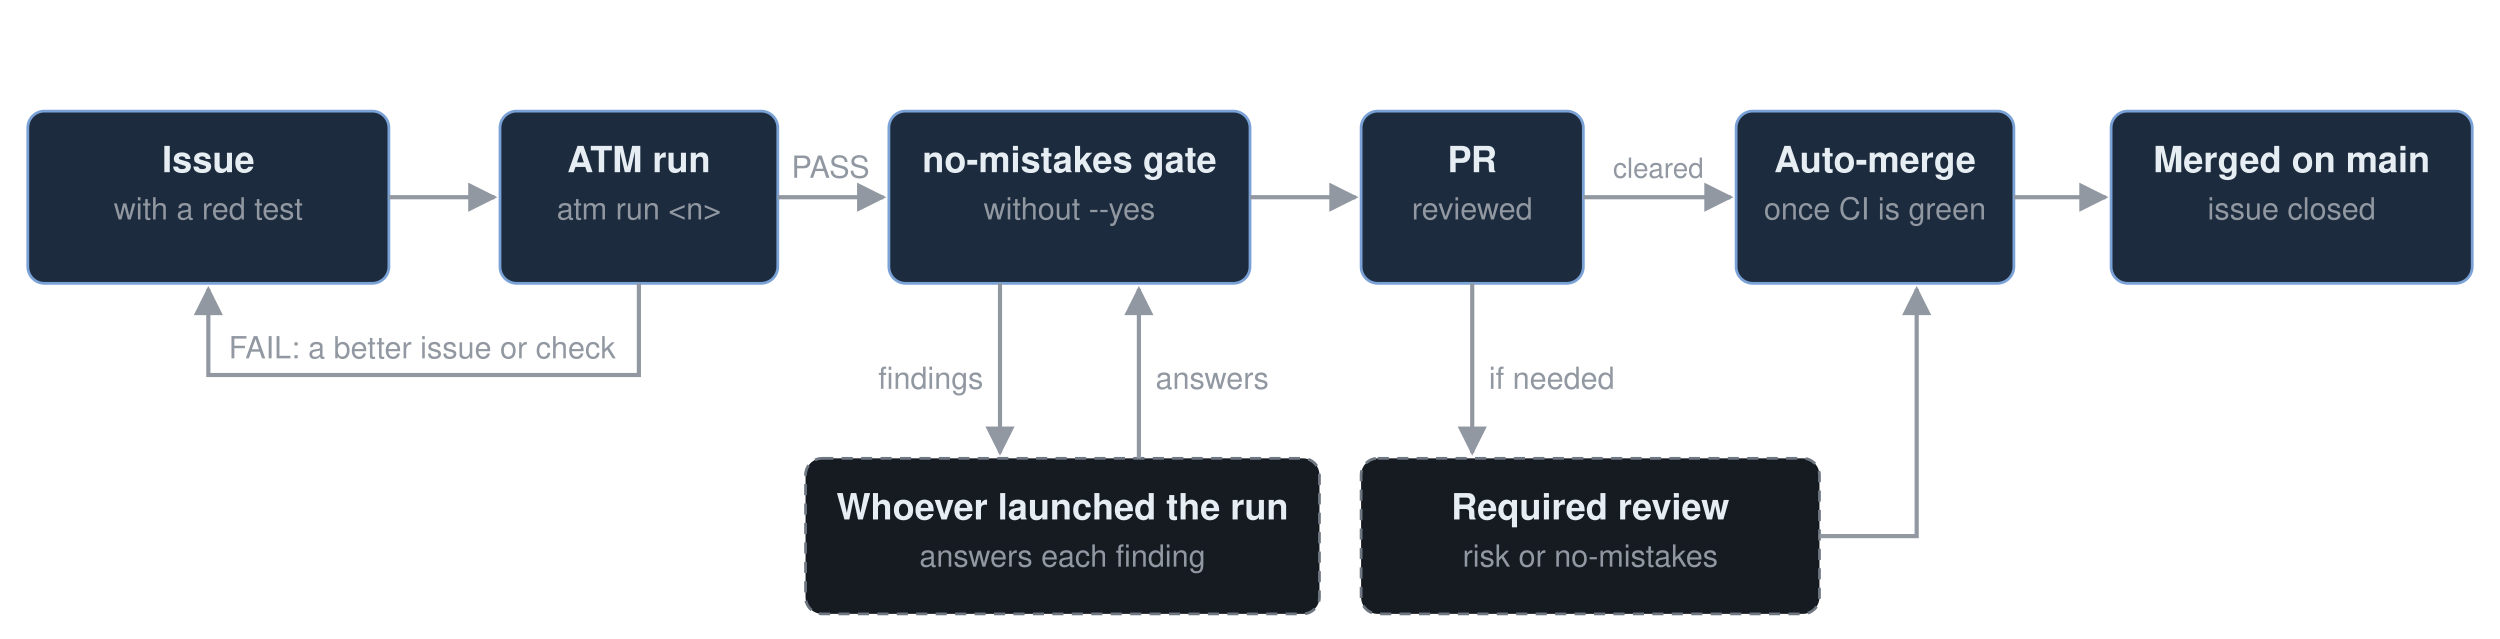
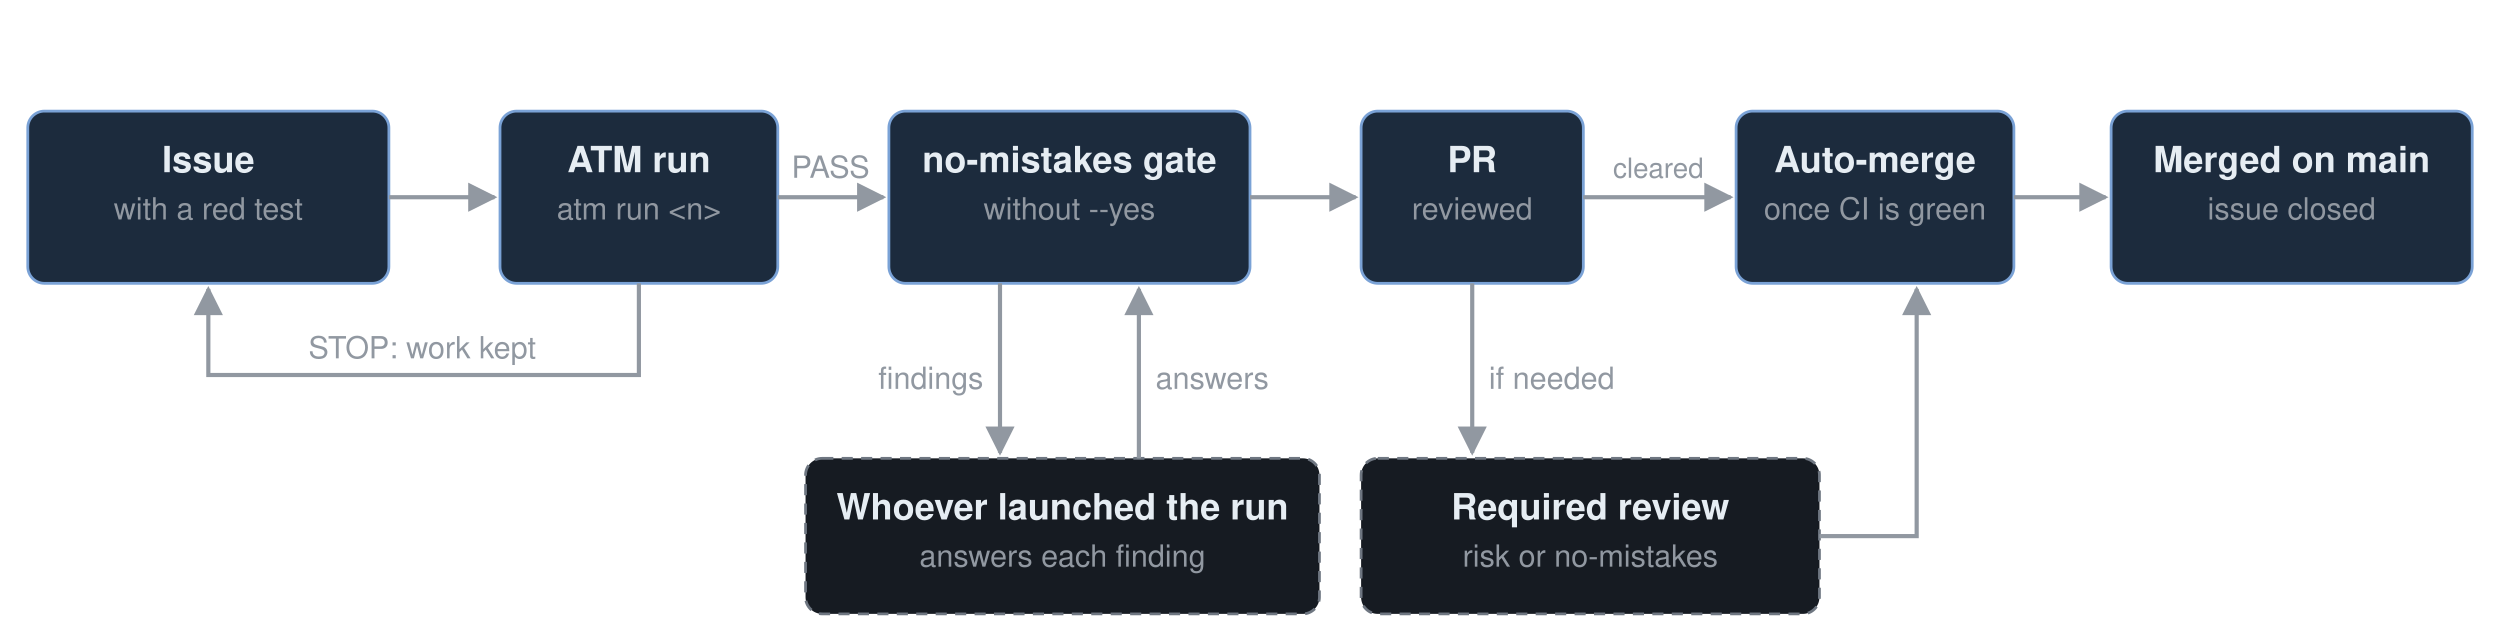
- <svg xmlns="http://www.w3.org/2000/svg" viewBox="0 0 900 230" width="900" height="230" role="img" aria-label="The loop. An issue with a red test goes to an ATM run. FAIL goes back to the issue. PASS goes to the no-mistakes gate; its findings go to whoever launched the run, who answers them, then the gate opens a PR. Required risk or no-mistakes review precedes auto-merge. Merged on main, the issue closes.">
+ <svg xmlns="http://www.w3.org/2000/svg" viewBox="0 0 900 230" width="900" height="230" role="img" aria-label="The loop. An issue with a red test goes to an ATM run. A failed check first asks the launcher, and stop keeps the work for a later run. PASS goes to the no-mistakes gate; its findings go to whoever launched the run, who answers them, then the gate opens a PR. Required risk or no-mistakes review precedes auto-merge. Merged on main, the issue closes.">
  <defs>
    <marker id="ar" viewBox="0 0 10 10" refX="9" refY="5" markerWidth="7" markerHeight="7" orient="auto-start-reverse">
      <path d="M0 0L10 5L0 10z" fill="#9198a1" />
    </marker>
  </defs>
  <g font-family="-apple-system,BlinkMacSystemFont,'Segoe UI',Helvetica,Arial,sans-serif" font-size="13" fill="#e6edf3">
    <rect x="10" y="40" width="130" height="62" rx="6" fill="#1c2b3d" stroke="#7aa2d6" />
    <text x="75.0" y="62" text-anchor="middle" font-weight="600">Issue</text>
    <text x="75.0" y="79" text-anchor="middle" font-size="11" fill="#9198a1">with a red test</text>
    <rect x="180" y="40" width="100" height="62" rx="6" fill="#1c2b3d" stroke="#7aa2d6" />
    <text x="230.0" y="62" text-anchor="middle" font-weight="600">ATM run</text>
    <text x="230.0" y="79" text-anchor="middle" font-size="11" fill="#9198a1">atm run &lt;n&gt;</text>
    <rect x="320" y="40" width="130" height="62" rx="6" fill="#1c2b3d" stroke="#7aa2d6" />
    <text x="385.0" y="62" text-anchor="middle" font-weight="600">no-mistakes gate</text>
    <text x="385.0" y="79" text-anchor="middle" font-size="11" fill="#9198a1">without --yes</text>
    <rect x="490" y="40" width="80" height="62" rx="6" fill="#1c2b3d" stroke="#7aa2d6" />
    <text x="530.0" y="62" text-anchor="middle" font-weight="600">PR</text>
    <text x="530.0" y="79" text-anchor="middle" font-size="11" fill="#9198a1">reviewed</text>
    <rect x="625" y="40" width="100" height="62" rx="6" fill="#1c2b3d" stroke="#7aa2d6" />
    <text x="675.0" y="62" text-anchor="middle" font-weight="600">Auto-merge</text>
    <text x="675.0" y="79" text-anchor="middle" font-size="11" fill="#9198a1">once CI is green</text>
    <rect x="760" y="40" width="130" height="62" rx="6" fill="#1c2b3d" stroke="#7aa2d6" />
    <text x="825.0" y="62" text-anchor="middle" font-weight="600">Merged on main</text>
    <text x="825.0" y="79" text-anchor="middle" font-size="11" fill="#9198a1">issue closed</text>
    <path d="M140 71H178" stroke="#9198a1" stroke-width="1.5" fill="none" marker-end="url(#ar)" />
    <path d="M280 71H318" stroke="#9198a1" stroke-width="1.5" fill="none" marker-end="url(#ar)" />
    <text x="299" y="64" text-anchor="middle" font-size="11" fill="#9198a1">PASS</text>
    <path d="M450 71H488" stroke="#9198a1" stroke-width="1.5" fill="none" marker-end="url(#ar)" />
    <path d="M570 71H623" stroke="#9198a1" stroke-width="1.5" fill="none" marker-end="url(#ar)" />
    <text x="597" y="64" text-anchor="middle" font-size="10" fill="#9198a1">cleared</text>
    <path d="M725 71H758" stroke="#9198a1" stroke-width="1.5" fill="none" marker-end="url(#ar)" />
    <path d="M230 102V135H75V104" stroke="#9198a1" stroke-width="1.5" fill="none" marker-end="url(#ar)" />
-     <text x="152" y="129" text-anchor="middle" font-size="11" fill="#9198a1">FAIL: a better issue or check</text>
+     <text x="152" y="129" text-anchor="middle" font-size="11" fill="#9198a1">STOP: work kept</text>
    <rect x="290" y="165" width="185" height="56" rx="6" fill="#161b22" stroke="#6e7681" stroke-dasharray="4 3" />
    <text x="382.5" y="187" text-anchor="middle" font-weight="600">Whoever launched the run</text>
    <text x="382.5" y="204" text-anchor="middle" font-size="11" fill="#9198a1">answers each finding</text>
    <path d="M360 102V163" stroke="#9198a1" stroke-width="1.5" fill="none" marker-end="url(#ar)" />
    <text x="354" y="140" text-anchor="end" font-size="11" fill="#9198a1">findings</text>
    <path d="M410 165V104" stroke="#9198a1" stroke-width="1.5" fill="none" marker-end="url(#ar)" />
    <text x="416" y="140" text-anchor="start" font-size="11" fill="#9198a1">answers</text>
    <rect x="490" y="165" width="165" height="56" rx="6" fill="#161b22" stroke="#6e7681" stroke-dasharray="4 3" />
    <text x="572.5" y="187" text-anchor="middle" font-weight="600">Required review</text>
    <text x="572.5" y="204" text-anchor="middle" font-size="11" fill="#9198a1">risk or no-mistakes</text>
    <path d="M530 102V163" stroke="#9198a1" stroke-width="1.5" fill="none" marker-end="url(#ar)" />
    <text x="536" y="140" text-anchor="start" font-size="11" fill="#9198a1">if needed</text>
    <path d="M655 193H690V104" stroke="#9198a1" stroke-width="1.5" fill="none" marker-end="url(#ar)" />
  </g>
</svg>
